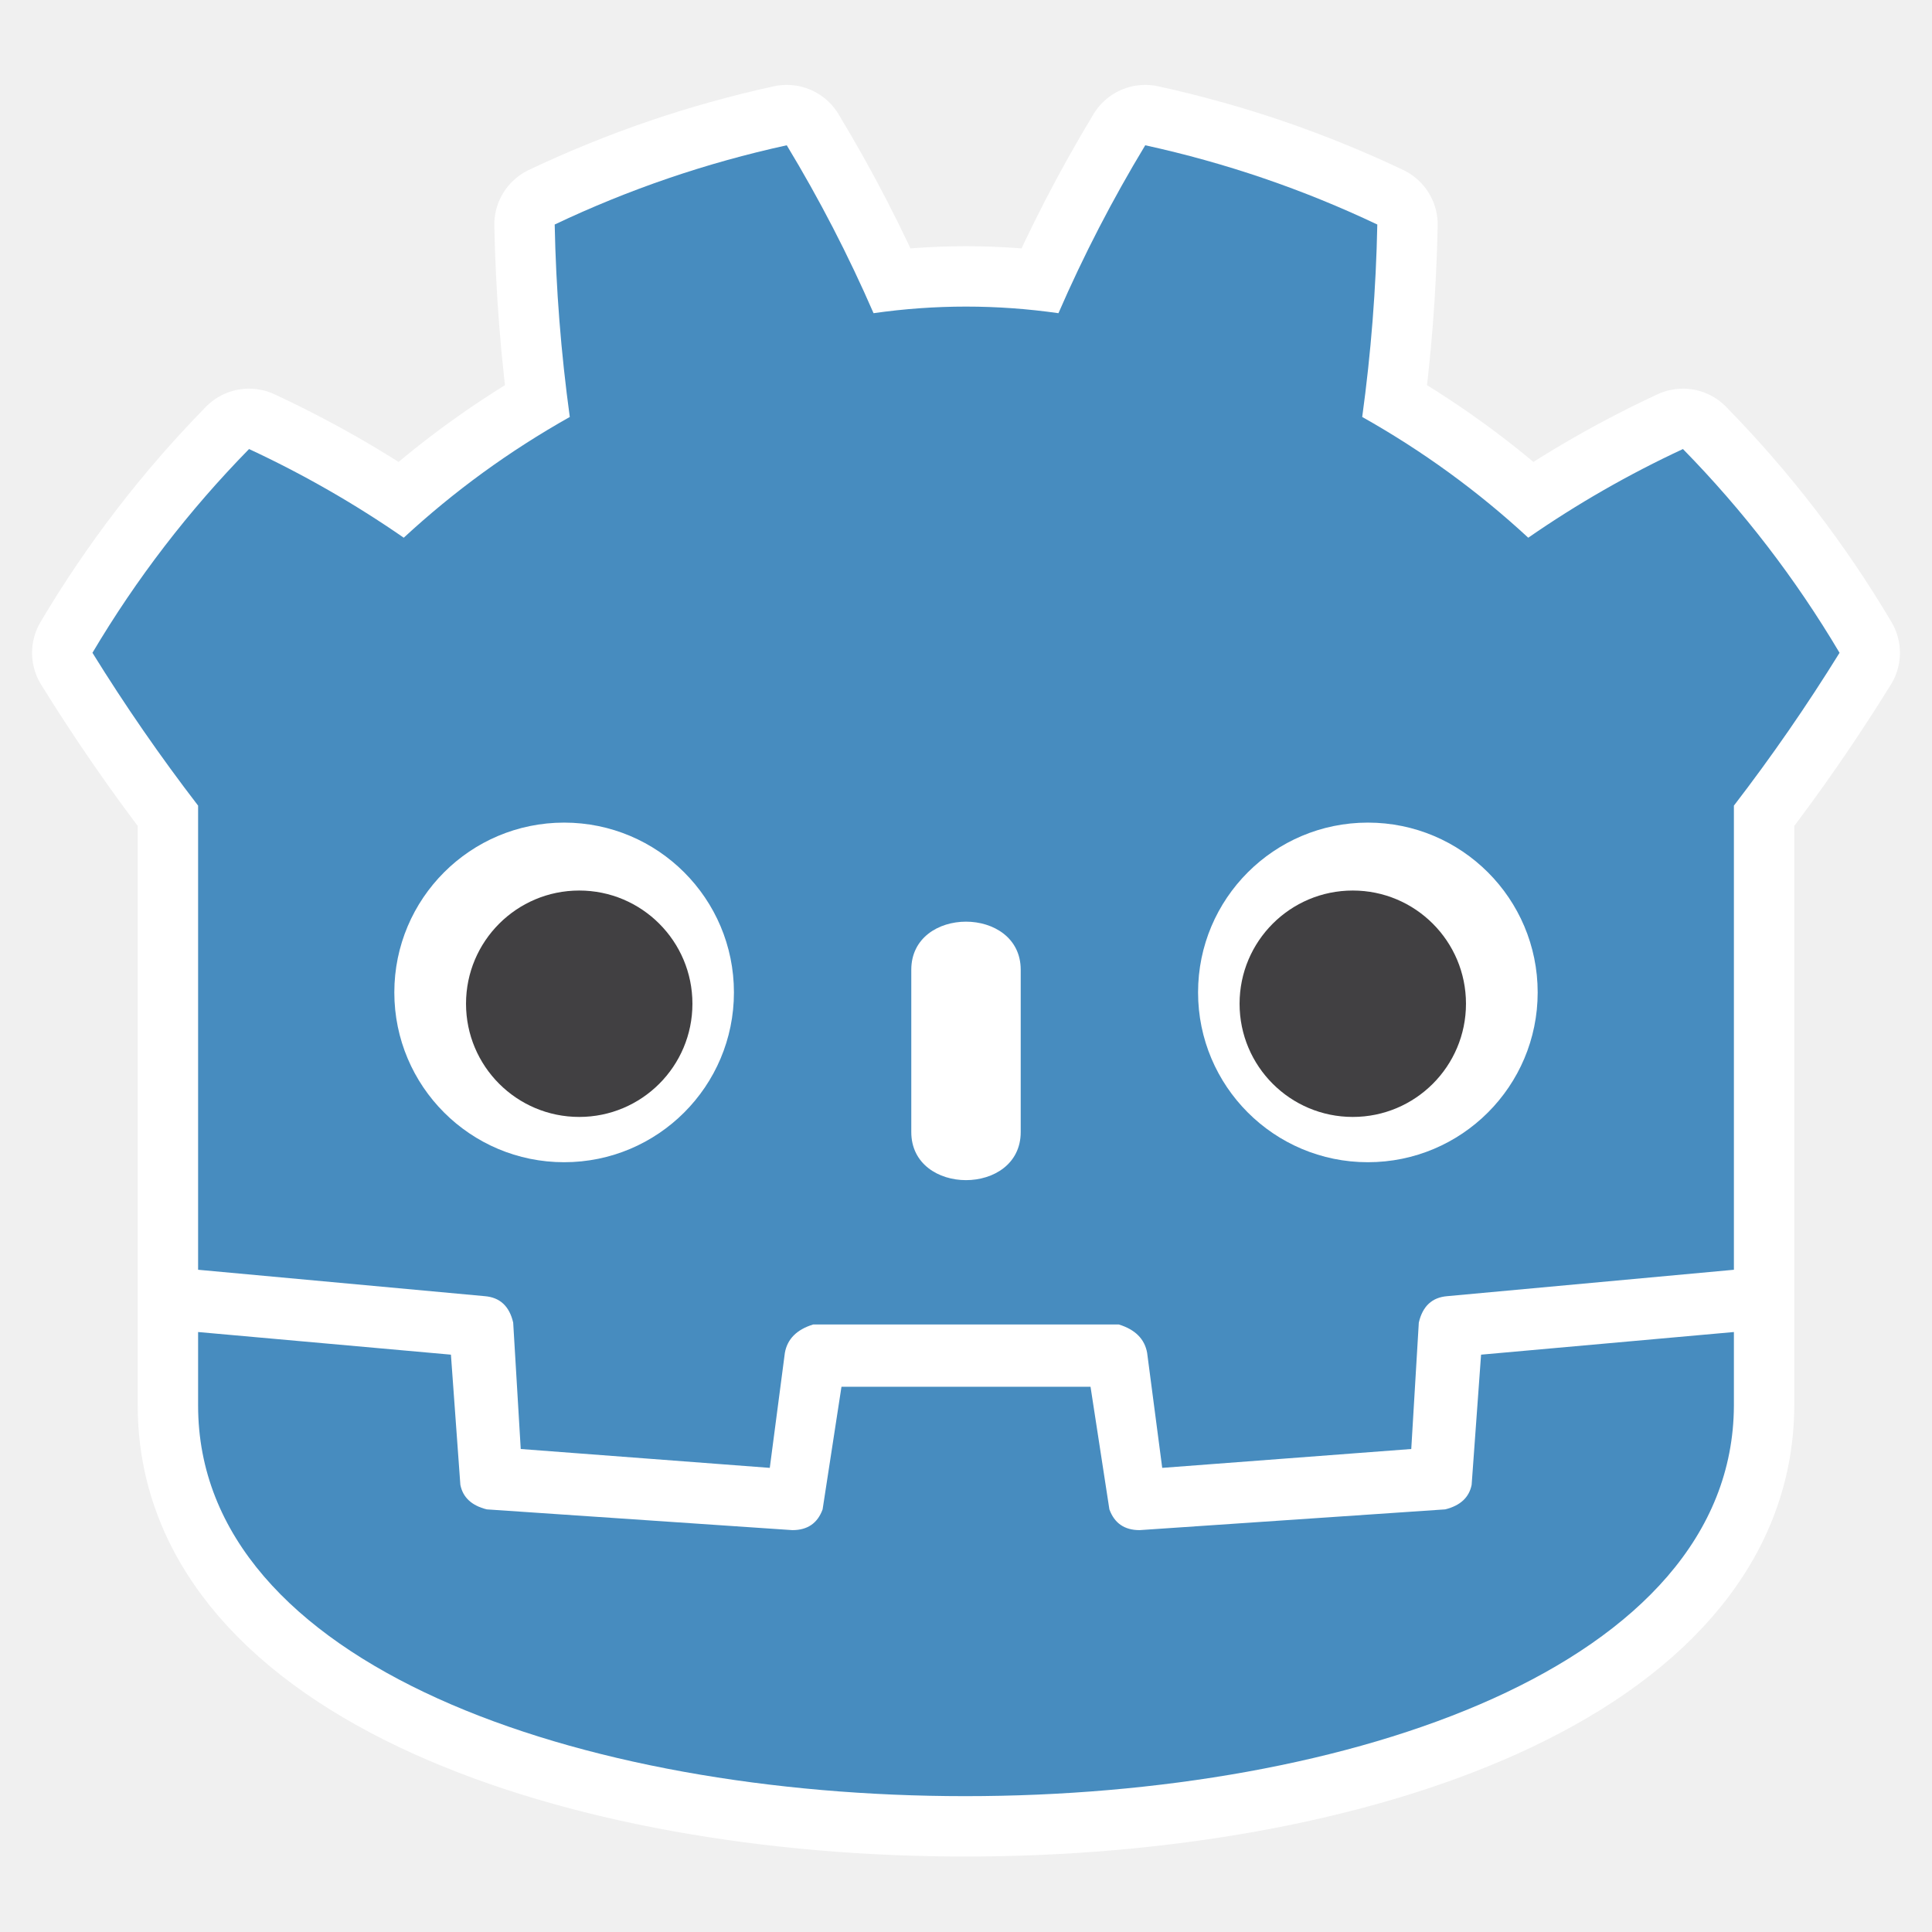
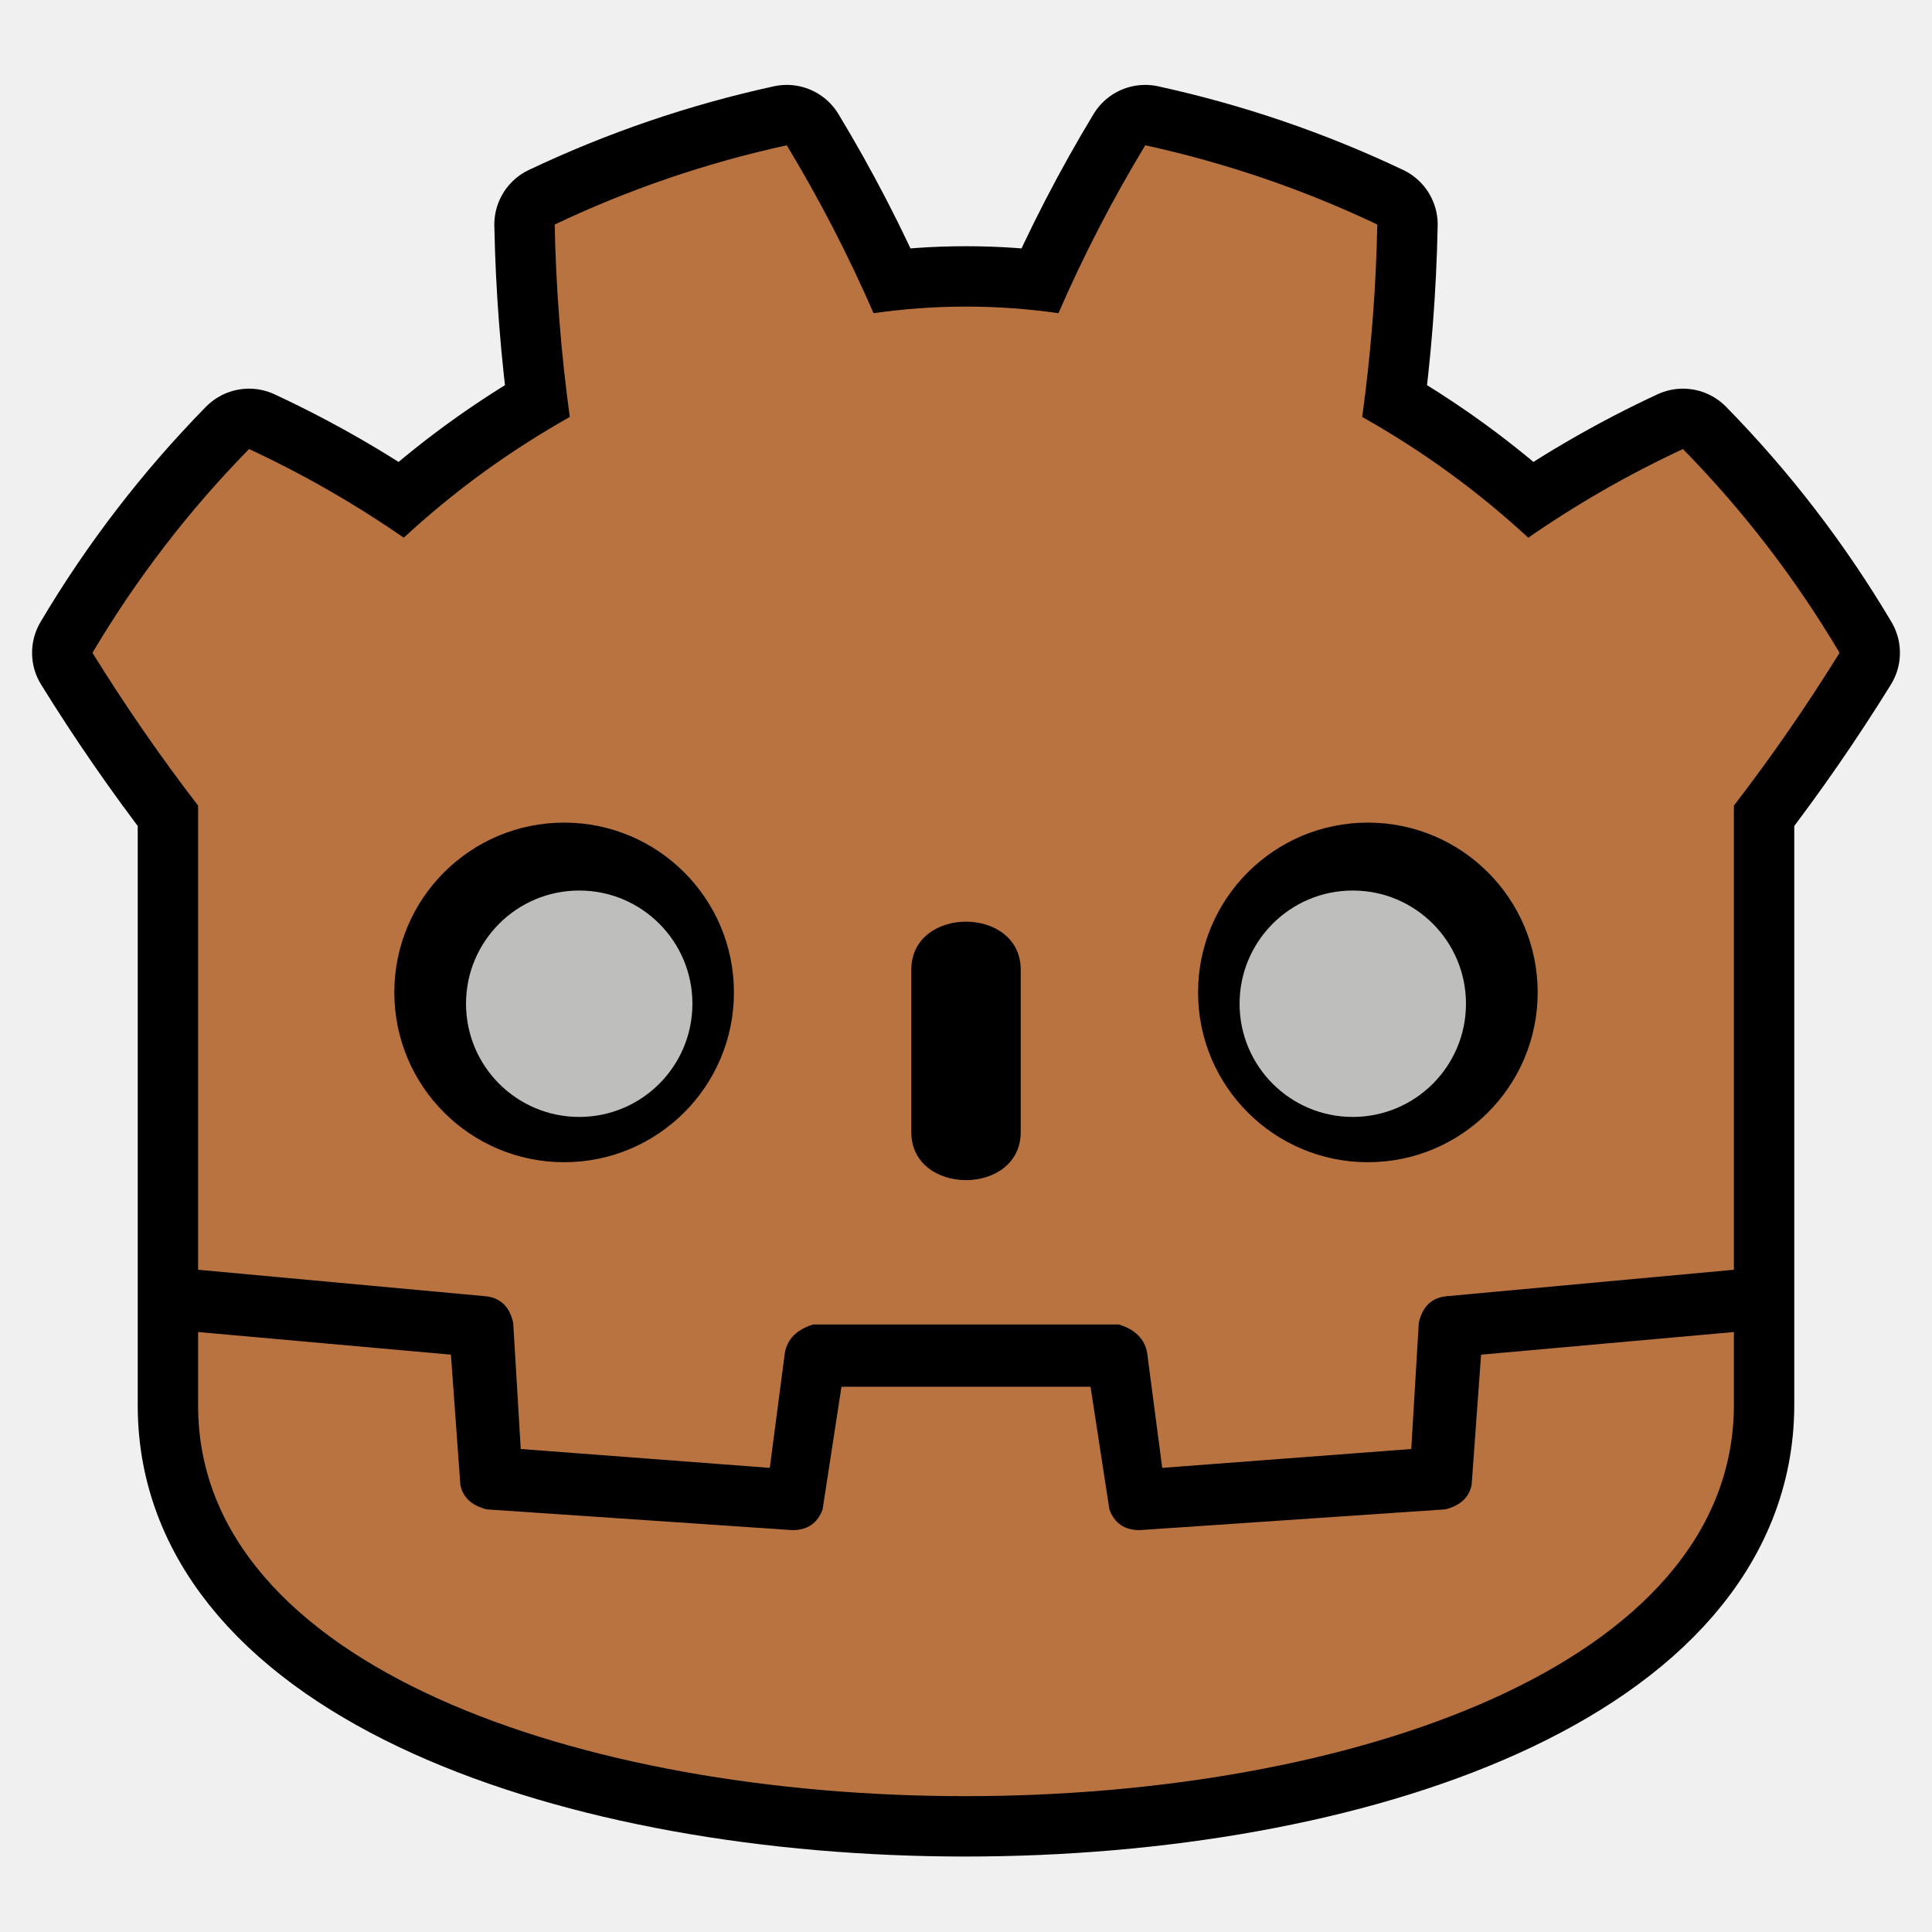
<svg xmlns="http://www.w3.org/2000/svg" width="1024" height="1024">
-   <g fill="#fff">
+   <g fill="#000">
    <path d="M105 673v33q407 354 814 0v-33z" />
-     <path fill="none" stroke="#fff" stroke-linejoin="round" stroke-width="64" d="M105 745c0 276 813 276 814 0V427q30-39 56-81-35-59-83-108-43 20-82 47-40-37-88-64 7-51 8-102-59-28-123-42-26 43-46 89-49-7-98 0-20-46-46-89-64 14-123 42 1 51 8 102-48 27-88 64-39-27-82-47-48 49-83 108 26 42 56 81v318z" />
-     <path fill="#478cbf" d="m105 673 152 14q12 1 15 14l4 67 132 10 8-61q2-11 15-15h162q13 4 15 15l8 61 132-10 4-67q3-13 15-14l152-14V427q30-39 56-81-35-59-83-108-43 20-82 47-40-37-88-64 7-51 8-102-59-28-123-42-26 43-46 89-49-7-98 0-20-46-46-89-64 14-123 42 1 51 8 102-48 27-88 64-39-27-82-47-48 49-83 108 26 42 56 81zm0 33v39c0 276 813 276 814 0v-39l-134 12-5 69q-2 10-14 13l-162 11q-12 0-16-11l-10-65H446l-10 65q-4 11-16 11l-162-11q-12-3-14-13l-5-69z" />
+     <path fill="none" stroke="#000" stroke-linejoin="round" stroke-width="64" d="M105 745c0 276 813 276 814 0V427q30-39 56-81-35-59-83-108-43 20-82 47-40-37-88-64 7-51 8-102-59-28-123-42-26 43-46 89-49-7-98 0-20-46-46-89-64 14-123 42 1 51 8 102-48 27-88 64-39-27-82-47-48 49-83 108 26 42 56 81v318z" />
+     <path fill="#b87340" d="m105 673 152 14q12 1 15 14l4 67 132 10 8-61q2-11 15-15h162q13 4 15 15l8 61 132-10 4-67q3-13 15-14l152-14V427q30-39 56-81-35-59-83-108-43 20-82 47-40-37-88-64 7-51 8-102-59-28-123-42-26 43-46 89-49-7-98 0-20-46-46-89-64 14-123 42 1 51 8 102-48 27-88 64-39-27-82-47-48 49-83 108 26 42 56 81zm0 33v39c0 276 813 276 814 0v-39l-134 12-5 69q-2 10-14 13l-162 11q-12 0-16-11l-10-65H446l-10 65q-4 11-16 11l-162-11q-12-3-14-13l-5-69z" />
    <path d="M483 600c0 34 58 34 58 0v-86c0-34-58-34-58 0z" />
    <circle cx="725" cy="526" r="90" />
    <circle cx="299" cy="526" r="90" />
  </g>
-   <g fill="#414042">
+   <g fill="#bebebd">
    <circle cx="307" cy="532" r="60" />
    <circle cx="717" cy="532" r="60" />
  </g>
</svg>
